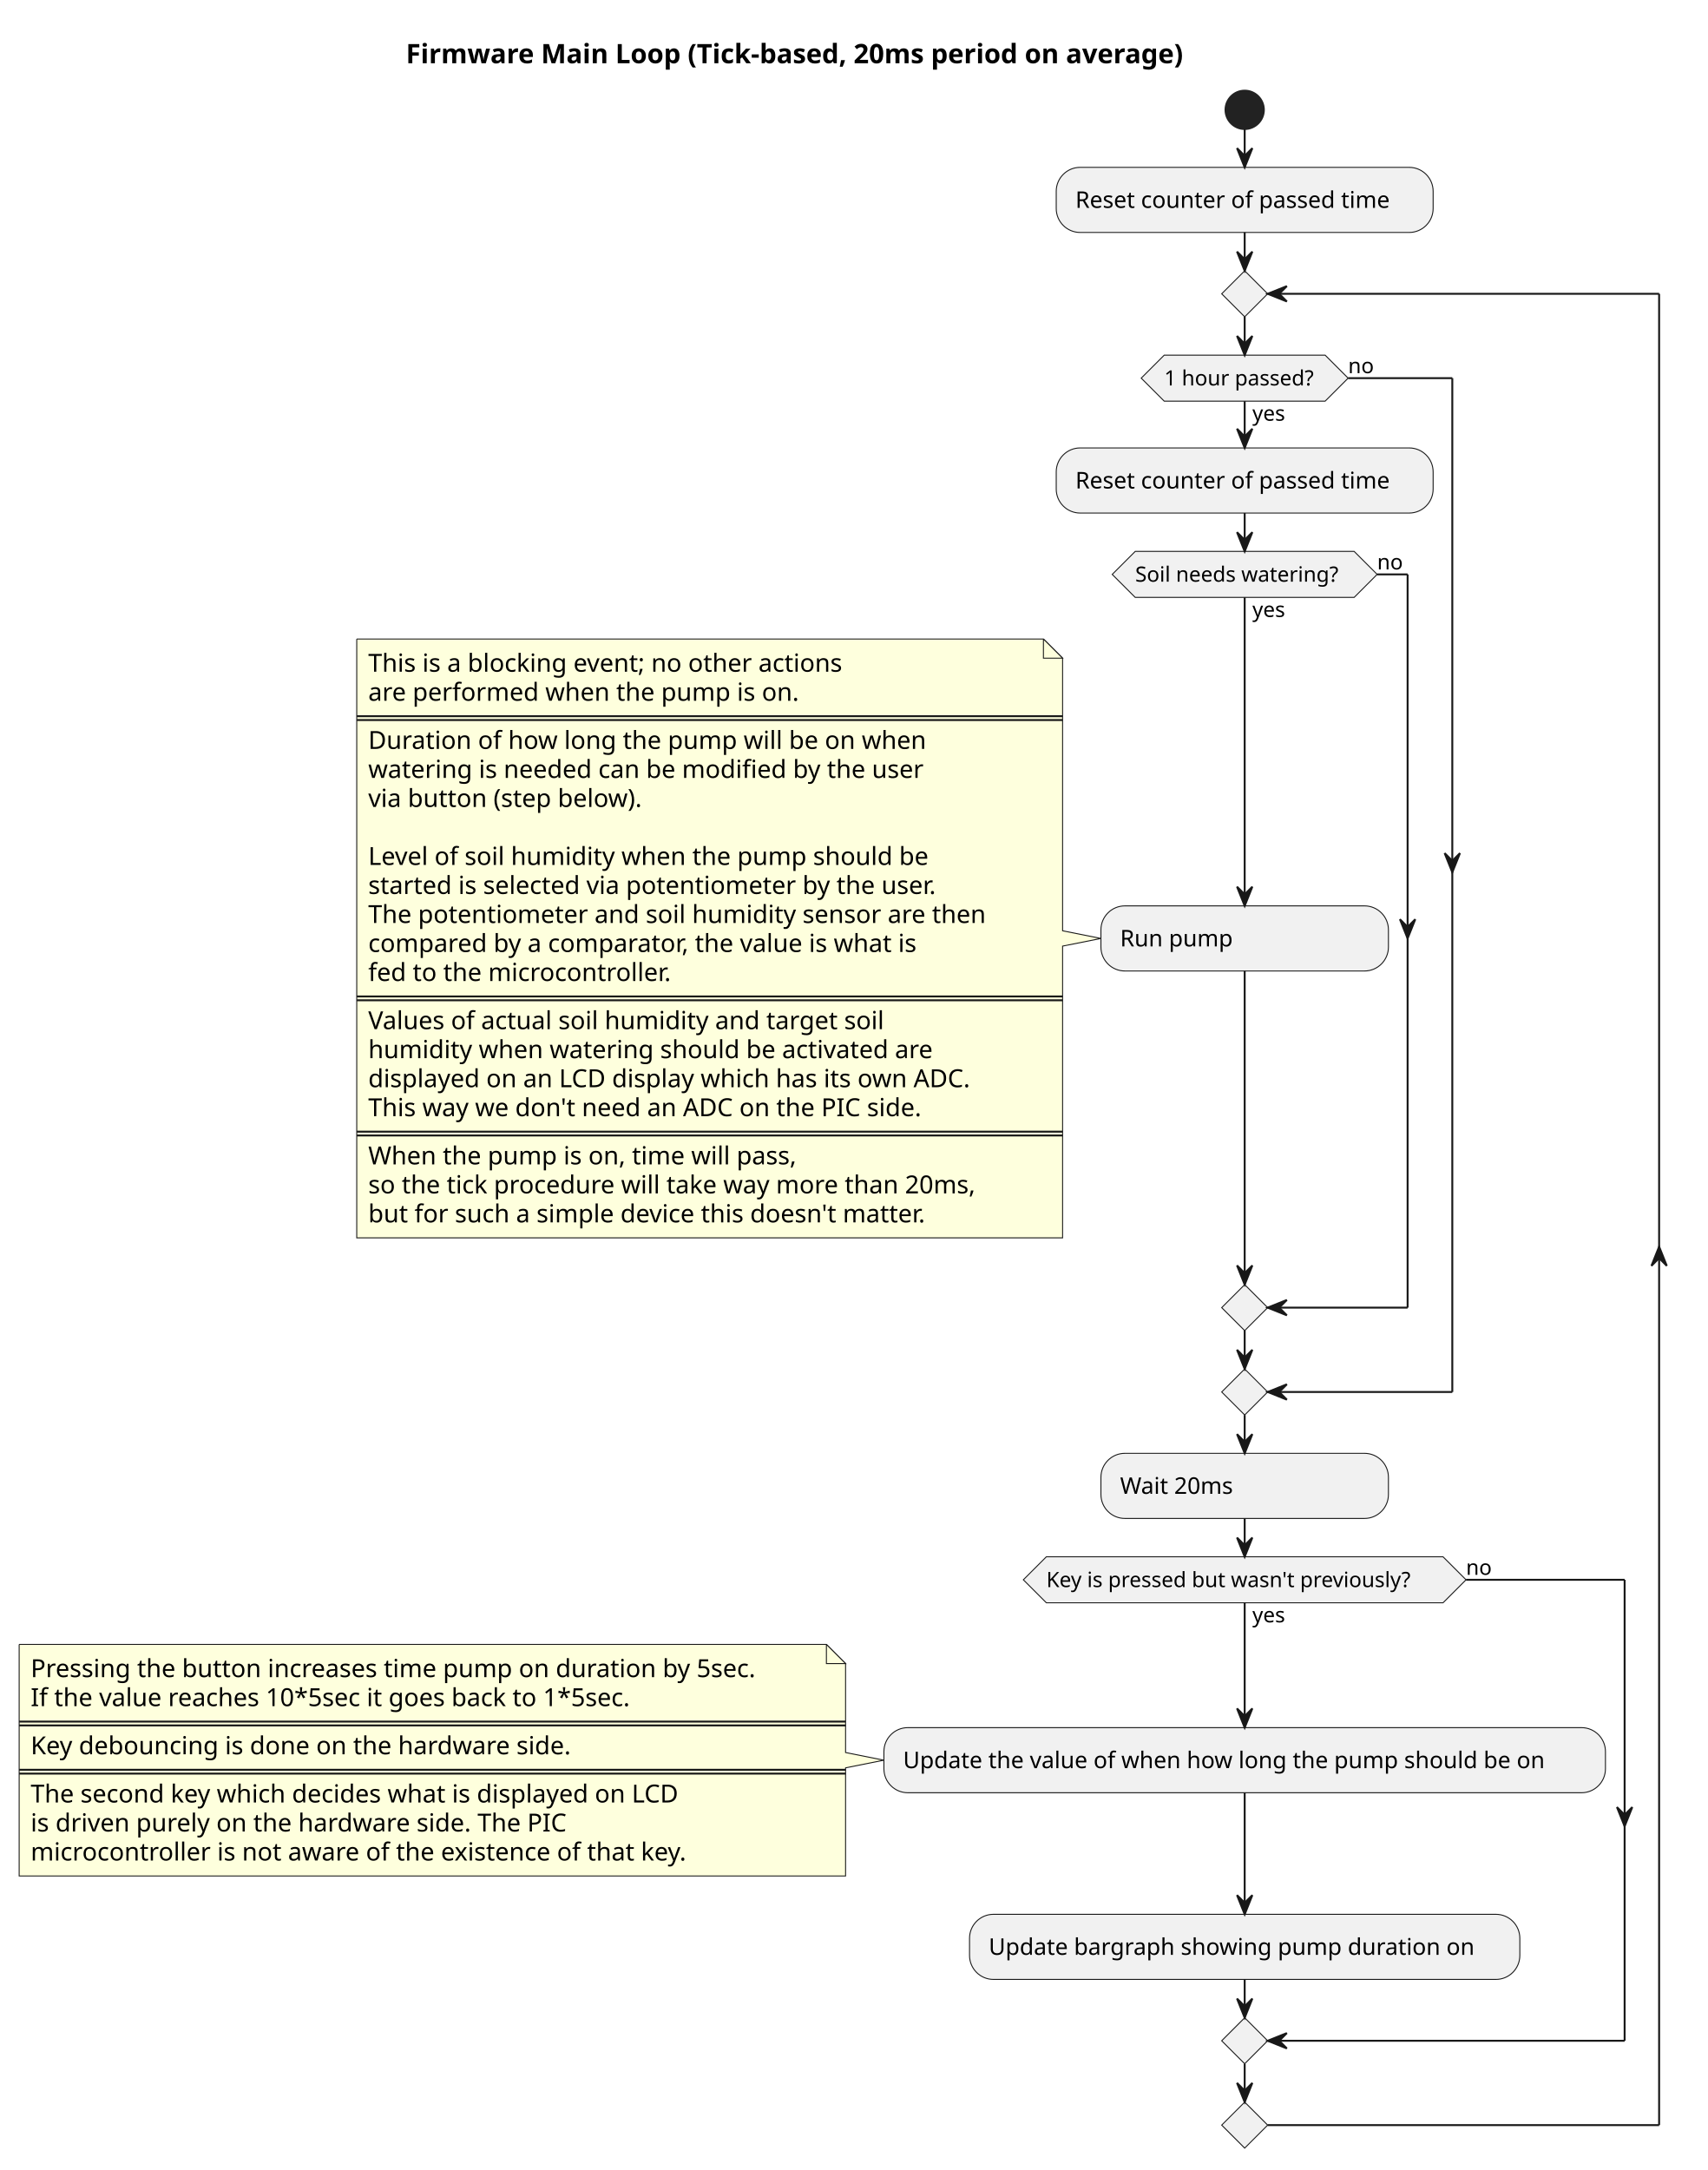
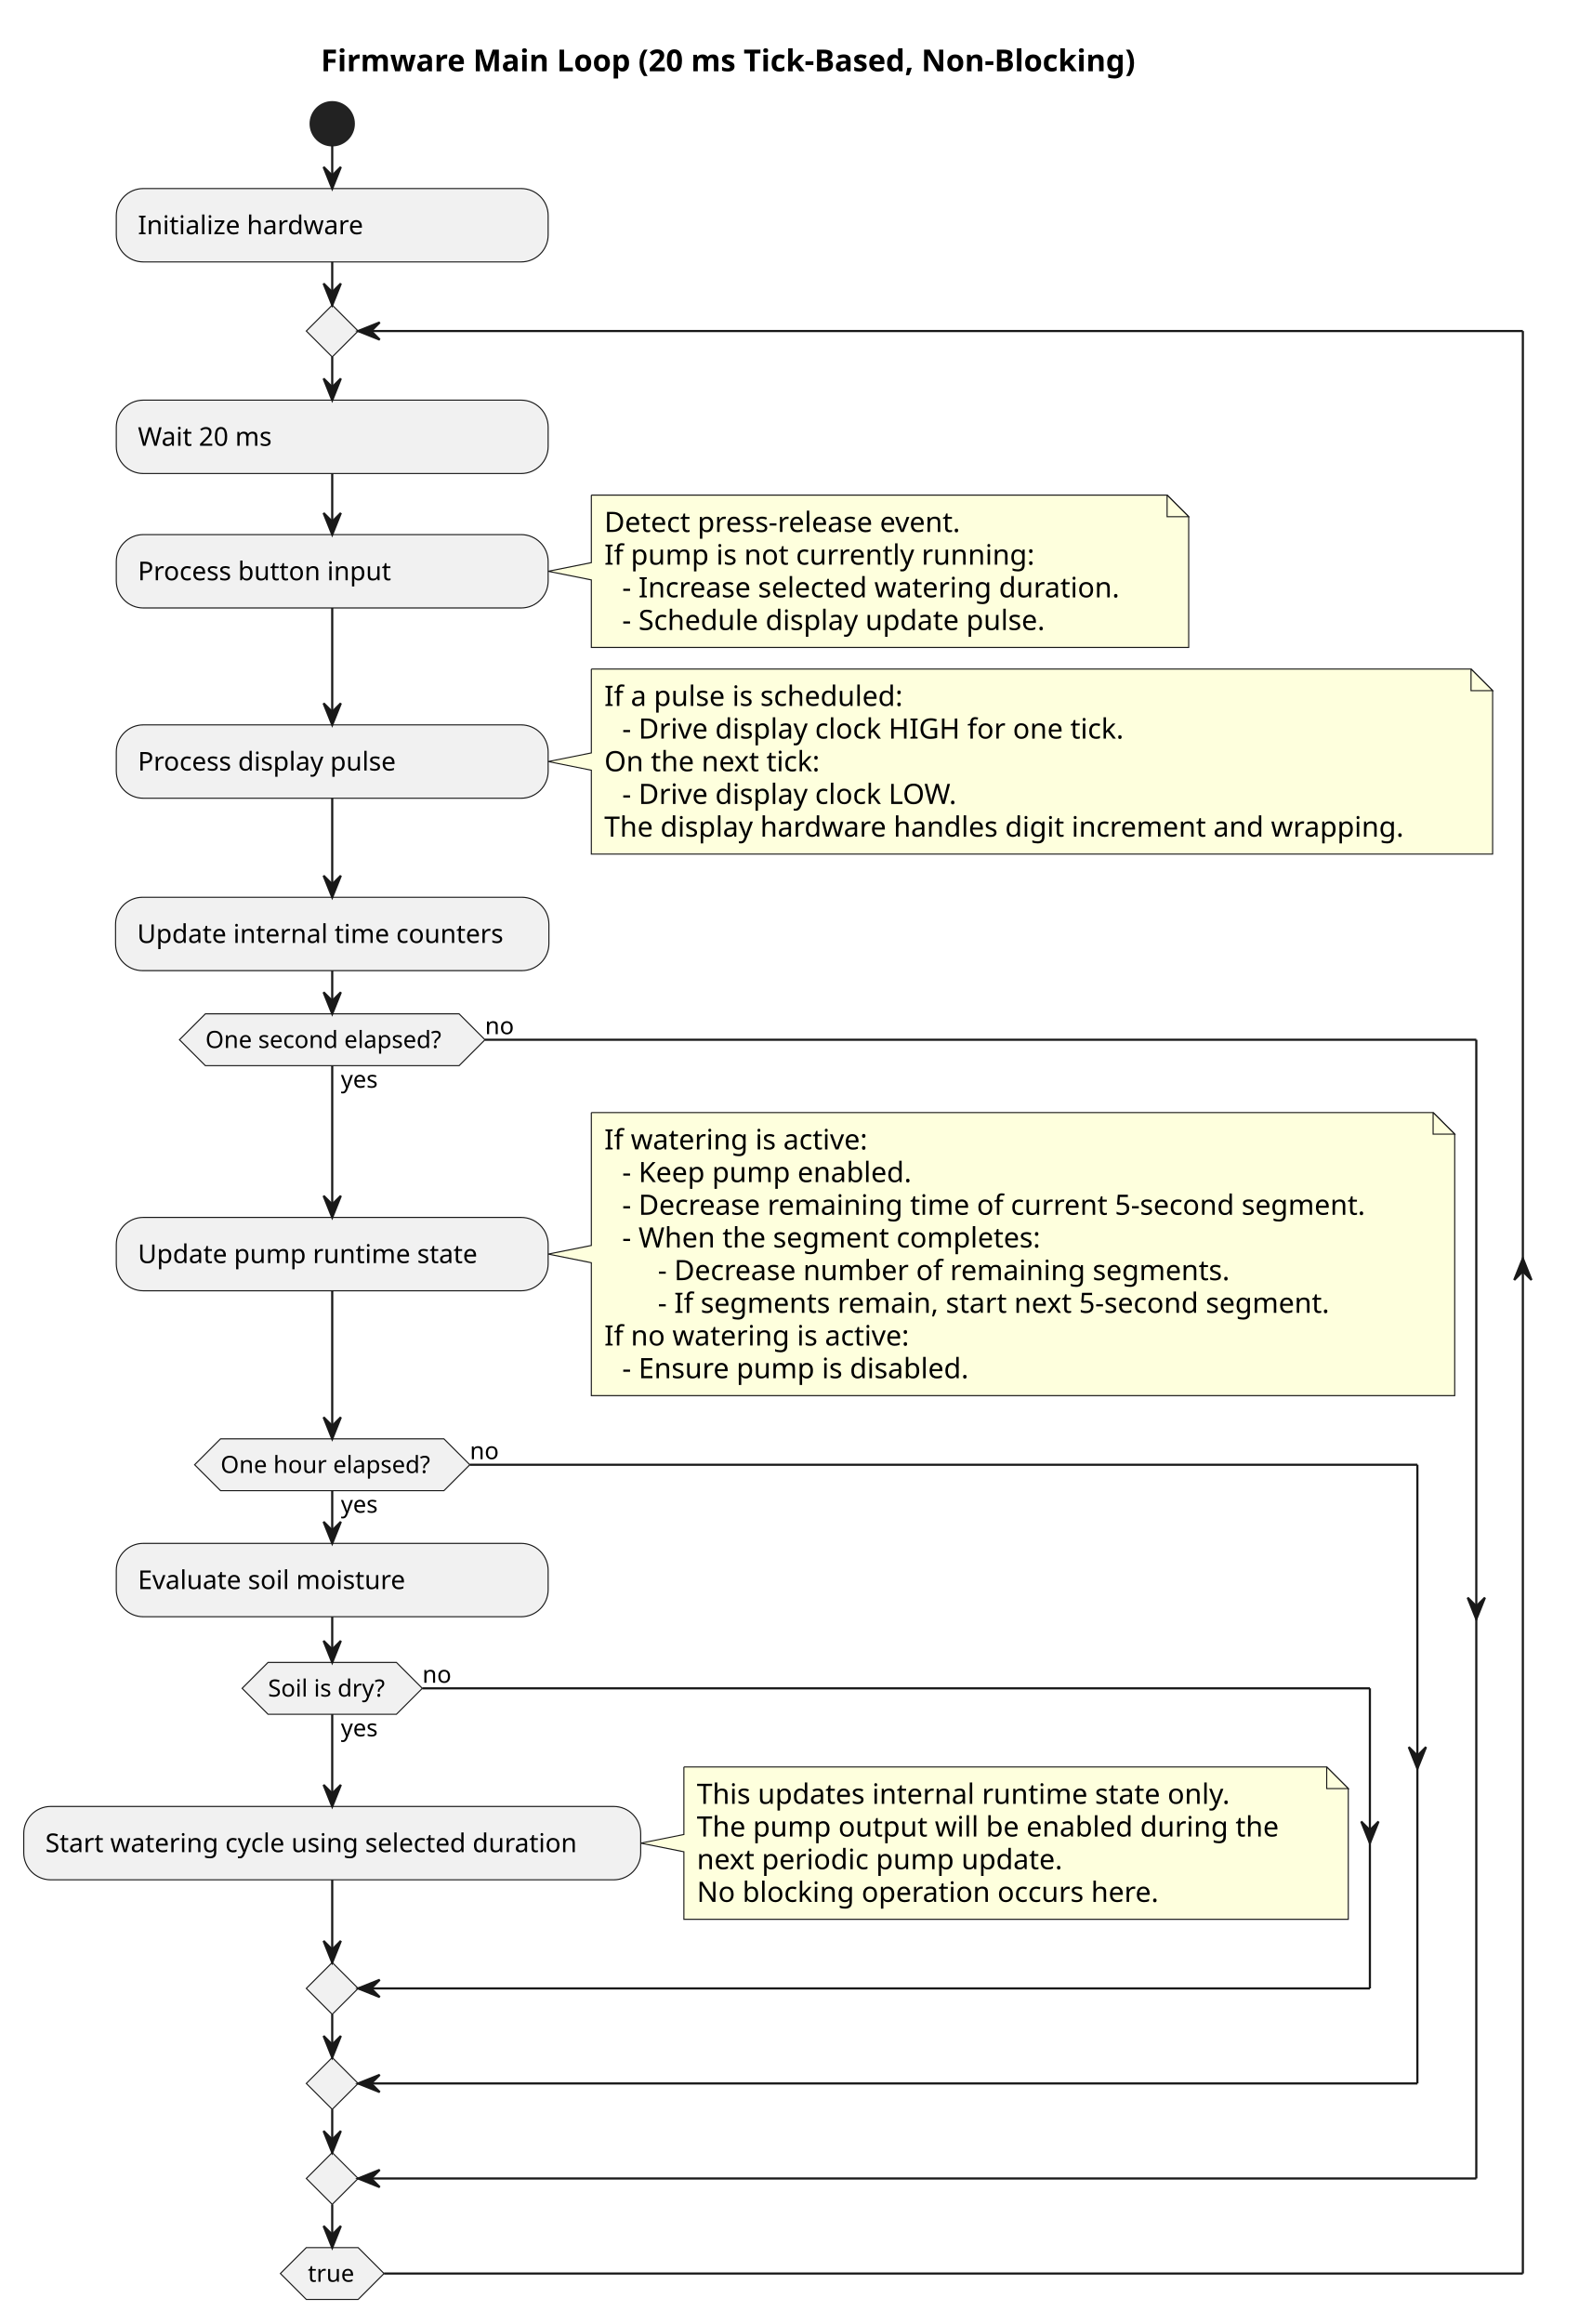
- <svg xmlns="http://www.w3.org/2000/svg" contentStyleType="text/css" data-diagram-type="ACTIVITY" height="1132px" preserveAspectRatio="none" style="width:891px;height:1132px;background:#FFFFFF;" version="1.1" viewBox="0 0 891 1132" width="891px" zoomAndPan="magnify">
+ <svg xmlns="http://www.w3.org/2000/svg" contentStyleType="text/css" data-diagram-type="ACTIVITY" height="1076px" preserveAspectRatio="none" style="width:731px;height:1076px;background:#FFFFFF;" version="1.1" viewBox="0 0 731 1076" width="731px" zoomAndPan="magnify">
  <defs />
  <g>
-     <g class="title" data-source-line="4">
-       <text fill="#000000" font-family="sans-serif" font-size="14" font-weight="bold" lengthAdjust="spacing" textLength="465.062" x="211.773" y="32.995">Firmware Main Loop (Tick-based, 20ms period on average)</text>
+     <g class="title" data-source-line="5">
+       <text fill="#000000" font-family="sans-serif" font-size="14" font-weight="bold" lengthAdjust="spacing" textLength="431.054" x="148.597" y="32.995">Firmware Main Loop (20 ms Tick-Based, Non-Blocking)</text>
    </g>
-     <ellipse cx="649.385" cy="57.297" fill="#222222" rx="10" ry="10" style="stroke:#222222;stroke-width:1;" />
-     <rect fill="#F1F1F1" height="33.969" rx="12.5" ry="12.5" style="stroke:#181818;stroke-width:0.5;" width="196.643" x="551.063" y="87.297" />
-     <text fill="#000000" font-family="sans-serif" font-size="12" lengthAdjust="spacing" textLength="176.643" x="561.063" y="108.436">Reset counter of passed time</text>
-     <rect fill="#F1F1F1" height="33.969" rx="12.5" ry="12.5" style="stroke:#181818;stroke-width:0.5;" width="196.643" x="551.063" y="233.668" />
-     <text fill="#000000" font-family="sans-serif" font-size="12" lengthAdjust="spacing" textLength="176.643" x="561.063" y="254.807">Reset counter of passed time</text>
-     <path d="M186.124,333.347 L186.124,645.738 A0,0 0 0 0 186.124,645.738 L554.385,645.738 A0,0 0 0 0 554.385,645.738 L554.385,493.543 L574.385,489.543 L554.385,485.543 L554.385,343.347 L544.385,333.347 L186.124,333.347 A0,0 0 0 0 186.124,333.347" fill="#FEFFDD" style="stroke:#181818;stroke-width:0.5;" />
-     <path d="M544.385,333.347 L544.385,343.347 L554.385,343.347 L544.385,333.347" fill="#FEFFDD" style="stroke:#181818;stroke-width:0.5;" />
-     <text fill="#000000" font-family="sans-serif" font-size="13" lengthAdjust="spacing" textLength="267.459" x="192.124" y="350.414">This is a blocking event; no other actions</text>
-     <text fill="#000000" font-family="sans-serif" font-size="13" lengthAdjust="spacing" textLength="239.046" x="192.124" y="365.547">are performed when the pump is on.</text>
-     <line style="stroke:#181818;stroke-width:1;" x1="186.124" x2="554.385" y1="373.613" y2="373.613" />
-     <line style="stroke:#181818;stroke-width:1;" x1="186.124" x2="554.385" y1="375.613" y2="375.613" />
-     <text fill="#000000" font-family="sans-serif" font-size="13" lengthAdjust="spacing" textLength="308.826" x="192.124" y="390.68">Duration of how long the pump will be on when</text>
-     <text fill="#000000" font-family="sans-serif" font-size="13" lengthAdjust="spacing" textLength="311.479" x="192.124" y="405.812">watering is needed can be modified by the user</text>
-     <text fill="#000000" font-family="sans-serif" font-size="13" lengthAdjust="spacing" textLength="155.391" x="192.124" y="420.945">via button (step below).</text>
-     <text fill="#000000" font-family="sans-serif" font-size="13" lengthAdjust="spacing" textLength="4.132" x="192.124" y="436.078"> </text>
-     <text fill="#000000" font-family="sans-serif" font-size="13" lengthAdjust="spacing" textLength="312.66" x="192.124" y="451.211">Level of soil humidity when the pump should be</text>
-     <text fill="#000000" font-family="sans-serif" font-size="13" lengthAdjust="spacing" textLength="323.058" x="192.124" y="466.344">started is selected via potentiometer by the user.</text>
-     <text fill="#000000" font-family="sans-serif" font-size="13" lengthAdjust="spacing" textLength="344.189" x="192.124" y="481.477">The potentiometer and soil humidity sensor are then</text>
-     <text fill="#000000" font-family="sans-serif" font-size="13" lengthAdjust="spacing" textLength="311.918" x="192.124" y="496.609">compared by a comparator, the value is what is</text>
-     <text fill="#000000" font-family="sans-serif" font-size="13" lengthAdjust="spacing" textLength="170.765" x="192.124" y="511.742">fed to the microcontroller.</text>
-     <line style="stroke:#181818;stroke-width:1;" x1="186.124" x2="554.385" y1="519.808" y2="519.808" />
-     <line style="stroke:#181818;stroke-width:1;" x1="186.124" x2="554.385" y1="521.808" y2="521.808" />
-     <text fill="#000000" font-family="sans-serif" font-size="13" lengthAdjust="spacing" textLength="290.488" x="192.124" y="536.875">Values of actual soil humidity and target soil</text>
-     <text fill="#000000" font-family="sans-serif" font-size="13" lengthAdjust="spacing" textLength="315.91" x="192.124" y="552.008">humidity when watering should be activated are</text>
-     <text fill="#000000" font-family="sans-serif" font-size="13" lengthAdjust="spacing" textLength="339.758" x="192.124" y="567.141">displayed on an LCD display which has its own ADC.</text>
-     <text fill="#000000" font-family="sans-serif" font-size="13" lengthAdjust="spacing" textLength="311.644" x="192.124" y="582.273">This way we don't need an ADC on the PIC side.</text>
-     <line style="stroke:#181818;stroke-width:1;" x1="186.124" x2="554.385" y1="590.339" y2="590.339" />
-     <line style="stroke:#181818;stroke-width:1;" x1="186.124" x2="554.385" y1="592.339" y2="592.339" />
-     <text fill="#000000" font-family="sans-serif" font-size="13" lengthAdjust="spacing" textLength="240.443" x="192.124" y="607.406">When the pump is on, time will pass,</text>
-     <text fill="#000000" font-family="sans-serif" font-size="13" lengthAdjust="spacing" textLength="343.129" x="192.124" y="622.539">so the tick procedure will take way more than 20ms,</text>
-     <text fill="#000000" font-family="sans-serif" font-size="13" lengthAdjust="spacing" textLength="316.405" x="192.124" y="637.672">but for such a simple device this doesn't matter.</text>
-     <rect fill="#F1F1F1" height="33.969" rx="12.5" ry="12.5" style="stroke:#181818;stroke-width:0.5;" width="150" x="574.385" y="472.558" />
-     <text fill="#000000" font-family="sans-serif" font-size="12" lengthAdjust="spacing" textLength="61.893" x="584.385" y="493.697">Run pump</text>
-     <polygon fill="#F1F1F1" points="592.271,287.637,706.498,287.637,718.498,299.637,706.498,311.637,592.271,311.637,580.271,299.637,592.271,287.637" style="stroke:#181818;stroke-width:0.5;" />
-     <text fill="#000000" font-family="sans-serif" font-size="11" lengthAdjust="spacing" textLength="19.008" x="653.385" y="321.847">yes</text>
-     <text fill="#000000" font-family="sans-serif" font-size="11" lengthAdjust="spacing" textLength="114.227" x="592.271" y="303.445">Soil needs watering?</text>
-     <text fill="#000000" font-family="sans-serif" font-size="11" lengthAdjust="spacing" textLength="13.702" x="718.498" y="297.043">no</text>
-     <polygon fill="#F1F1F1" points="649.385,670.14,661.385,682.14,649.385,694.14,637.385,682.14,649.385,670.14" style="stroke:#181818;stroke-width:0.5;" />
-     <polygon fill="#F1F1F1" points="607.404,185.266,691.365,185.266,703.365,197.266,691.365,209.266,607.404,209.266,595.404,197.266,607.404,185.266" style="stroke:#181818;stroke-width:0.5;" />
-     <text fill="#000000" font-family="sans-serif" font-size="11" lengthAdjust="spacing" textLength="19.008" x="653.385" y="219.476">yes</text>
-     <text fill="#000000" font-family="sans-serif" font-size="11" lengthAdjust="spacing" textLength="83.961" x="607.404" y="201.074">1 hour passed?</text>
-     <text fill="#000000" font-family="sans-serif" font-size="11" lengthAdjust="spacing" textLength="13.702" x="703.365" y="194.671">no</text>
-     <polygon fill="#F1F1F1" points="649.385,714.14,661.385,726.14,649.385,738.14,637.385,726.14,649.385,714.14" style="stroke:#181818;stroke-width:0.5;" />
-     <rect fill="#F1F1F1" height="33.969" rx="12.5" ry="12.5" style="stroke:#181818;stroke-width:0.5;" width="150" x="574.385" y="758.14" />
-     <text fill="#000000" font-family="sans-serif" font-size="12" lengthAdjust="spacing" textLength="64.283" x="584.385" y="779.279">Wait 20ms</text>
-     <path d="M10,857.819 L10,978.616 A0,0 0 0 0 10,978.616 L441.16,978.616 A0,0 0 0 0 441.16,978.616 L441.16,922.218 L461.16,918.218 L441.16,914.218 L441.16,867.819 L431.16,857.819 L10,857.819 A0,0 0 0 0 10,857.819" fill="#FEFFDD" style="stroke:#181818;stroke-width:0.5;" />
-     <path d="M431.16,857.819 L431.16,867.819 L441.16,867.819 L431.16,857.819" fill="#FEFFDD" style="stroke:#181818;stroke-width:0.5;" />
-     <text fill="#000000" font-family="sans-serif" font-size="13" lengthAdjust="spacing" textLength="406.028" x="16" y="874.886">Pressing the button increases time pump on duration by 5sec.</text>
-     <text fill="#000000" font-family="sans-serif" font-size="13" lengthAdjust="spacing" textLength="339.866" x="16" y="890.019">If the value reaches 10*5sec it goes back to 1*5sec.</text>
-     <line style="stroke:#181818;stroke-width:1;" x1="10" x2="441.16" y1="898.085" y2="898.085" />
-     <line style="stroke:#181818;stroke-width:1;" x1="10" x2="441.16" y1="900.085" y2="900.085" />
-     <text fill="#000000" font-family="sans-serif" font-size="13" lengthAdjust="spacing" textLength="302.193" x="16" y="915.152">Key debouncing is done on the hardware side.</text>
-     <line style="stroke:#181818;stroke-width:1;" x1="10" x2="441.16" y1="923.218" y2="923.218" />
-     <line style="stroke:#181818;stroke-width:1;" x1="10" x2="441.16" y1="925.218" y2="925.218" />
-     <text fill="#000000" font-family="sans-serif" font-size="13" lengthAdjust="spacing" textLength="366.107" x="16" y="940.285">The second key which decides what is displayed on LCD</text>
-     <text fill="#000000" font-family="sans-serif" font-size="13" lengthAdjust="spacing" textLength="300.688" x="16" y="955.418">is driven purely on the hardware side. The PIC</text>
-     <text fill="#000000" font-family="sans-serif" font-size="13" lengthAdjust="spacing" textLength="370.5" x="16" y="970.55">microcontroller is not aware of the existence of that key.</text>
-     <rect fill="#F1F1F1" height="33.969" rx="12.5" ry="12.5" style="stroke:#181818;stroke-width:0.5;" width="376.449" x="461.16" y="901.233" />
-     <text fill="#000000" font-family="sans-serif" font-size="12" lengthAdjust="spacing" textLength="356.449" x="471.16" y="922.372">Update the value of when how long the pump should be on</text>
-     <rect fill="#F1F1F1" height="33.969" rx="12.5" ry="12.5" style="stroke:#181818;stroke-width:0.5;" width="287.106" x="505.832" y="998.616" />
-     <text fill="#000000" font-family="sans-serif" font-size="12" lengthAdjust="spacing" textLength="267.106" x="515.832" y="1019.755">Update bargraph showing pump duration on</text>
-     <polygon fill="#F1F1F1" points="545.903,812.109,752.867,812.109,764.867,824.109,752.867,836.109,545.903,836.109,533.903,824.109,545.903,812.109" style="stroke:#181818;stroke-width:0.5;" />
-     <text fill="#000000" font-family="sans-serif" font-size="11" lengthAdjust="spacing" textLength="19.008" x="653.385" y="846.319">yes</text>
-     <text fill="#000000" font-family="sans-serif" font-size="11" lengthAdjust="spacing" textLength="206.964" x="545.903" y="827.917">Key is pressed but wasn't previously?</text>
-     <text fill="#000000" font-family="sans-serif" font-size="11" lengthAdjust="spacing" textLength="13.702" x="764.867" y="821.515">no</text>
-     <polygon fill="#F1F1F1" points="649.385,1052.585,661.385,1064.585,649.385,1076.585,637.385,1064.585,649.385,1052.585" style="stroke:#181818;stroke-width:0.5;" />
-     <polygon fill="#F1F1F1" points="649.385,141.266,661.385,153.266,649.385,165.266,637.385,153.266,649.385,141.266" style="stroke:#181818;stroke-width:0.5;" />
-     <polygon fill="#F1F1F1" points="649.385,1096.585,649.385,1096.585,661.385,1108.585,649.385,1120.585,649.385,1120.585,637.385,1108.585,649.385,1096.585" style="stroke:#181818;stroke-width:0.5;" />
-     <line style="stroke:#181818;stroke-width:1;" x1="649.385" x2="649.385" y1="67.297" y2="87.297" />
-     <polygon fill="#181818" points="645.385,77.297,649.385,87.297,653.385,77.297,649.385,81.297" style="stroke:#181818;stroke-width:1;" />
-     <line style="stroke:#181818;stroke-width:1;" x1="649.385" x2="649.385" y1="311.637" y2="472.558" />
-     <polygon fill="#181818" points="645.385,462.558,649.385,472.558,653.385,462.558,649.385,466.558" style="stroke:#181818;stroke-width:1;" />
-     <line style="stroke:#181818;stroke-width:1;" x1="718.498" x2="734.385" y1="299.637" y2="299.637" />
-     <polygon fill="#181818" points="730.385,479.543,734.385,489.543,738.385,479.543,734.385,483.543" style="stroke:#181818;stroke-width:1;" />
-     <line style="stroke:#181818;stroke-width:1;" x1="734.385" x2="734.385" y1="299.637" y2="682.14" />
-     <line style="stroke:#181818;stroke-width:1;" x1="734.385" x2="661.385" y1="682.14" y2="682.14" />
-     <polygon fill="#181818" points="671.385,678.14,661.385,682.14,671.385,686.14,667.385,682.14" style="stroke:#181818;stroke-width:1;" />
-     <line style="stroke:#181818;stroke-width:1;" x1="649.385" x2="649.385" y1="506.527" y2="670.14" />
-     <polygon fill="#181818" points="645.385,660.14,649.385,670.14,653.385,660.14,649.385,664.14" style="stroke:#181818;stroke-width:1;" />
-     <line style="stroke:#181818;stroke-width:1;" x1="649.385" x2="649.385" y1="267.637" y2="287.637" />
-     <polygon fill="#181818" points="645.385,277.637,649.385,287.637,653.385,277.637,649.385,281.637" style="stroke:#181818;stroke-width:1;" />
-     <line style="stroke:#181818;stroke-width:1;" x1="649.385" x2="649.385" y1="209.266" y2="233.668" />
-     <polygon fill="#181818" points="645.385,223.668,649.385,233.668,653.385,223.668,649.385,227.668" style="stroke:#181818;stroke-width:1;" />
-     <line style="stroke:#181818;stroke-width:1;" x1="703.365" x2="757.706" y1="197.266" y2="197.266" />
-     <polygon fill="#181818" points="753.706,445.058,757.706,455.058,761.706,445.058,757.706,449.058" style="stroke:#181818;stroke-width:1;" />
-     <line style="stroke:#181818;stroke-width:1;" x1="757.706" x2="757.706" y1="197.266" y2="726.14" />
-     <line style="stroke:#181818;stroke-width:1;" x1="757.706" x2="661.385" y1="726.14" y2="726.14" />
-     <polygon fill="#181818" points="671.385,722.14,661.385,726.14,671.385,730.14,667.385,726.14" style="stroke:#181818;stroke-width:1;" />
-     <line style="stroke:#181818;stroke-width:1;" x1="649.385" x2="649.385" y1="694.14" y2="714.14" />
-     <polygon fill="#181818" points="645.385,704.14,649.385,714.14,653.385,704.14,649.385,708.14" style="stroke:#181818;stroke-width:1;" />
-     <line style="stroke:#181818;stroke-width:1;" x1="649.385" x2="649.385" y1="738.14" y2="758.14" />
-     <polygon fill="#181818" points="645.385,748.14,649.385,758.14,653.385,748.14,649.385,752.14" style="stroke:#181818;stroke-width:1;" />
-     <line style="stroke:#181818;stroke-width:1;" x1="649.385" x2="649.385" y1="935.202" y2="998.616" />
-     <polygon fill="#181818" points="645.385,988.616,649.385,998.616,653.385,988.616,649.385,992.616" style="stroke:#181818;stroke-width:1;" />
-     <line style="stroke:#181818;stroke-width:1;" x1="649.385" x2="649.385" y1="836.109" y2="901.233" />
-     <polygon fill="#181818" points="645.385,891.233,649.385,901.233,653.385,891.233,649.385,895.233" style="stroke:#181818;stroke-width:1;" />
-     <line style="stroke:#181818;stroke-width:1;" x1="764.867" x2="847.609" y1="824.109" y2="824.109" />
-     <polygon fill="#181818" points="843.609,942.702,847.609,952.702,851.609,942.702,847.609,946.702" style="stroke:#181818;stroke-width:1;" />
-     <line style="stroke:#181818;stroke-width:1;" x1="847.609" x2="847.609" y1="824.109" y2="1064.585" />
-     <line style="stroke:#181818;stroke-width:1;" x1="847.609" x2="661.385" y1="1064.585" y2="1064.585" />
-     <polygon fill="#181818" points="671.385,1060.585,661.385,1064.585,671.385,1068.585,667.385,1064.585" style="stroke:#181818;stroke-width:1;" />
-     <line style="stroke:#181818;stroke-width:1;" x1="649.385" x2="649.385" y1="1032.585" y2="1052.585" />
-     <polygon fill="#181818" points="645.385,1042.585,649.385,1052.585,653.385,1042.585,649.385,1046.585" style="stroke:#181818;stroke-width:1;" />
-     <line style="stroke:#181818;stroke-width:1;" x1="649.385" x2="649.385" y1="792.109" y2="812.109" />
-     <polygon fill="#181818" points="645.385,802.109,649.385,812.109,653.385,802.109,649.385,806.109" style="stroke:#181818;stroke-width:1;" />
-     <line style="stroke:#181818;stroke-width:1;" x1="649.385" x2="649.385" y1="165.266" y2="185.266" />
-     <polygon fill="#181818" points="645.385,175.266,649.385,185.266,653.385,175.266,649.385,179.266" style="stroke:#181818;stroke-width:1;" />
-     <line style="stroke:#181818;stroke-width:1;" x1="661.385" x2="865.609" y1="1108.585" y2="1108.585" />
-     <polygon fill="#181818" points="861.609,660.328,865.609,650.328,869.609,660.328,865.609,656.328" style="stroke:#181818;stroke-width:1;" />
-     <line style="stroke:#181818;stroke-width:1;" x1="865.609" x2="865.609" y1="153.266" y2="1108.585" />
-     <line style="stroke:#181818;stroke-width:1;" x1="865.609" x2="661.385" y1="153.266" y2="153.266" />
-     <polygon fill="#181818" points="671.385,149.266,661.385,153.266,671.385,157.266,667.385,153.266" style="stroke:#181818;stroke-width:1;" />
-     <line style="stroke:#181818;stroke-width:1;" x1="649.385" x2="649.385" y1="1076.585" y2="1096.585" />
-     <polygon fill="#181818" points="645.385,1086.585,649.385,1096.585,653.385,1086.585,649.385,1090.585" style="stroke:#181818;stroke-width:1;" />
-     <line style="stroke:#181818;stroke-width:1;" x1="649.385" x2="649.385" y1="121.266" y2="141.266" />
-     <polygon fill="#181818" points="645.385,131.266,649.385,141.266,653.385,131.266,649.385,135.266" style="stroke:#181818;stroke-width:1;" />
+     <ellipse cx="153.856" cy="57.297" fill="#222222" rx="10" ry="10" style="stroke:#222222;stroke-width:1;" />
+     <rect fill="#F1F1F1" height="33.969" rx="12.5" ry="12.5" style="stroke:#181818;stroke-width:0.5;" width="200" x="53.855" y="87.297" />
+     <text fill="#000000" font-family="sans-serif" font-size="12" lengthAdjust="spacing" textLength="111.029" x="63.855" y="108.436">Initialize hardware</text>
+     <rect fill="#F1F1F1" height="33.969" rx="12.5" ry="12.5" style="stroke:#181818;stroke-width:0.5;" width="200" x="53.855" y="185.266" />
+     <text fill="#000000" font-family="sans-serif" font-size="12" lengthAdjust="spacing" textLength="68.098" x="63.855" y="206.404">Wait 20 ms</text>
+     <path d="M273.856,229.234 L273.856,260.5 L253.856,264.5 L273.856,268.5 L273.856,299.766 A0,0 0 0 0 273.856,299.766 L550.495,299.766 A0,0 0 0 0 550.495,299.766 L550.495,239.234 L540.495,229.234 L273.856,229.234 A0,0 0 0 0 273.856,229.234" fill="#FEFFDD" style="stroke:#181818;stroke-width:0.5;" />
+     <path d="M540.495,229.234 L540.495,239.234 L550.495,239.234 L540.495,229.234" fill="#FEFFDD" style="stroke:#181818;stroke-width:0.5;" />
+     <text fill="#000000" font-family="sans-serif" font-size="13" lengthAdjust="spacing" textLength="180.292" x="279.856" y="246.301">Detect press-release event.</text>
+     <text fill="#000000" font-family="sans-serif" font-size="13" lengthAdjust="spacing" textLength="211.415" x="279.856" y="261.434">If pump is not currently running:</text>
+     <text fill="#000000" font-family="sans-serif" font-size="13" lengthAdjust="spacing" textLength="247.375" x="288.12" y="276.567">- Increase selected watering duration.</text>
+     <text fill="#000000" font-family="sans-serif" font-size="13" lengthAdjust="spacing" textLength="211.929" x="288.12" y="291.7">- Schedule display update pulse.</text>
+     <rect fill="#F1F1F1" height="33.969" rx="12.5" ry="12.5" style="stroke:#181818;stroke-width:0.5;" width="200" x="53.855" y="247.516" />
+     <text fill="#000000" font-family="sans-serif" font-size="12" lengthAdjust="spacing" textLength="124.072" x="63.855" y="268.654">Process button input</text>
+     <path d="M273.856,309.766 L273.856,348.598 L253.856,352.598 L273.856,356.598 L273.856,395.43 A0,0 0 0 0 273.856,395.43 L691.248,395.43 A0,0 0 0 0 691.248,395.43 L691.248,319.766 L681.248,309.766 L273.856,309.766 A0,0 0 0 0 273.856,309.766" fill="#FEFFDD" style="stroke:#181818;stroke-width:0.5;" />
+     <path d="M681.248,309.766 L681.248,319.766 L691.248,319.766 L681.248,309.766" fill="#FEFFDD" style="stroke:#181818;stroke-width:0.5;" />
+     <text fill="#000000" font-family="sans-serif" font-size="13" lengthAdjust="spacing" textLength="149.056" x="279.856" y="326.832">If a pulse is scheduled:</text>
+     <text fill="#000000" font-family="sans-serif" font-size="13" lengthAdjust="spacing" textLength="250.866" x="288.12" y="341.965">- Drive display clock HIGH for one tick.</text>
+     <text fill="#000000" font-family="sans-serif" font-size="13" lengthAdjust="spacing" textLength="108.996" x="279.856" y="357.098">On the next tick:</text>
+     <text fill="#000000" font-family="sans-serif" font-size="13" lengthAdjust="spacing" textLength="169.889" x="288.12" y="372.231">- Drive display clock LOW.</text>
+     <text fill="#000000" font-family="sans-serif" font-size="13" lengthAdjust="spacing" textLength="396.392" x="279.856" y="387.364">The display hardware handles digit increment and wrapping.</text>
+     <rect fill="#F1F1F1" height="33.969" rx="12.5" ry="12.5" style="stroke:#181818;stroke-width:0.5;" width="200" x="53.855" y="335.613" />
+     <text fill="#000000" font-family="sans-serif" font-size="12" lengthAdjust="spacing" textLength="128.426" x="63.855" y="356.752">Process display pulse</text>
+     <rect fill="#F1F1F1" height="33.969" rx="12.5" ry="12.5" style="stroke:#181818;stroke-width:0.5;" width="200.691" x="53.51" y="415.43" />
+     <text fill="#000000" font-family="sans-serif" font-size="12" lengthAdjust="spacing" textLength="180.691" x="63.51" y="436.568">Update internal time counters</text>
+     <path d="M273.856,515.109 L273.856,576.64 L253.856,580.64 L273.856,584.64 L273.856,646.171 A0,0 0 0 0 273.856,646.171 L673.69,646.171 A0,0 0 0 0 673.69,646.171 L673.69,525.109 L663.69,515.109 L273.856,515.109 A0,0 0 0 0 273.856,515.109" fill="#FEFFDD" style="stroke:#181818;stroke-width:0.5;" />
+     <path d="M663.69,515.109 L663.69,525.109 L673.69,525.109 L663.69,515.109" fill="#FEFFDD" style="stroke:#181818;stroke-width:0.5;" />
+     <text fill="#000000" font-family="sans-serif" font-size="13" lengthAdjust="spacing" textLength="132.228" x="279.856" y="532.176">If watering is active:</text>
+     <text fill="#000000" font-family="sans-serif" font-size="13" lengthAdjust="spacing" textLength="143.717" x="288.12" y="547.309">- Keep pump enabled.</text>
+     <text fill="#000000" font-family="sans-serif" font-size="13" lengthAdjust="spacing" textLength="370.57" x="288.12" y="562.441">- Decrease remaining time of current 5-second segment.</text>
+     <text fill="#000000" font-family="sans-serif" font-size="13" lengthAdjust="spacing" textLength="208.781" x="288.12" y="577.574">- When the segment completes:</text>
+     <text fill="#000000" font-family="sans-serif" font-size="13" lengthAdjust="spacing" textLength="283.709" x="304.649" y="592.707">- Decrease number of remaining segments.</text>
+     <text fill="#000000" font-family="sans-serif" font-size="13" lengthAdjust="spacing" textLength="335.562" x="304.649" y="607.84">- If segments remain, start next 5-second segment.</text>
+     <text fill="#000000" font-family="sans-serif" font-size="13" lengthAdjust="spacing" textLength="152.553" x="279.856" y="622.973">If no watering is active:</text>
+     <text fill="#000000" font-family="sans-serif" font-size="13" lengthAdjust="spacing" textLength="172.669" x="288.12" y="638.106">- Ensure pump is disabled.</text>
+     <rect fill="#F1F1F1" height="33.969" rx="12.5" ry="12.5" style="stroke:#181818;stroke-width:0.5;" width="200" x="53.855" y="563.656" />
+     <text fill="#000000" font-family="sans-serif" font-size="12" lengthAdjust="spacing" textLength="167.086" x="63.855" y="584.794">Update pump runtime state</text>
+     <rect fill="#F1F1F1" height="33.969" rx="12.5" ry="12.5" style="stroke:#181818;stroke-width:0.5;" width="200" x="53.855" y="714.574" />
+     <text fill="#000000" font-family="sans-serif" font-size="12" lengthAdjust="spacing" textLength="133.553" x="63.855" y="735.712">Evaluate soil moisture</text>
+     <path d="M316.711,818.097 L316.711,849.363 L296.711,853.363 L316.711,857.363 L316.711,888.628 A0,0 0 0 0 316.711,888.628 L624.409,888.628 A0,0 0 0 0 624.409,888.628 L624.409,828.097 L614.409,818.097 L316.711,818.097 A0,0 0 0 0 316.711,818.097" fill="#FEFFDD" style="stroke:#181818;stroke-width:0.5;" />
+     <path d="M614.409,818.097 L614.409,828.097 L624.409,828.097 L614.409,818.097" fill="#FEFFDD" style="stroke:#181818;stroke-width:0.5;" />
+     <text fill="#000000" font-family="sans-serif" font-size="13" lengthAdjust="spacing" textLength="265.668" x="322.711" y="835.164">This updates internal runtime state only.</text>
+     <text fill="#000000" font-family="sans-serif" font-size="13" lengthAdjust="spacing" textLength="286.698" x="322.711" y="850.297">The pump output will be enabled during the</text>
+     <text fill="#000000" font-family="sans-serif" font-size="13" lengthAdjust="spacing" textLength="180.94" x="322.711" y="865.43">next periodic pump update.</text>
+     <text fill="#000000" font-family="sans-serif" font-size="13" lengthAdjust="spacing" textLength="227.538" x="322.711" y="880.562">No blocking operation occurs here.</text>
+     <rect fill="#F1F1F1" height="33.969" rx="12.5" ry="12.5" style="stroke:#181818;stroke-width:0.5;" width="285.711" x="11" y="836.378" />
+     <text fill="#000000" font-family="sans-serif" font-size="12" lengthAdjust="spacing" textLength="265.711" x="21" y="857.517">Start watering cycle using selected duration</text>
+     <polygon fill="#F1F1F1" points="124.126,769.695,183.584,769.695,195.584,781.695,183.584,793.695,124.126,793.695,112.126,781.695,124.126,769.695" style="stroke:#181818;stroke-width:0.5;" />
+     <text fill="#000000" font-family="sans-serif" font-size="11" lengthAdjust="spacing" textLength="19.008" x="157.856" y="803.905">yes</text>
+     <text fill="#000000" font-family="sans-serif" font-size="11" lengthAdjust="spacing" textLength="59.458" x="124.126" y="785.503">Soil is dry?</text>
+     <text fill="#000000" font-family="sans-serif" font-size="11" lengthAdjust="spacing" textLength="13.702" x="195.584" y="779.101">no</text>
+     <polygon fill="#F1F1F1" points="153.856,908.628,165.856,920.628,153.856,932.628,141.856,920.628,153.856,908.628" style="stroke:#181818;stroke-width:0.5;" />
+     <polygon fill="#F1F1F1" points="102.129,666.171,205.582,666.171,217.582,678.171,205.582,690.171,102.129,690.171,90.129,678.171,102.129,666.171" style="stroke:#181818;stroke-width:0.5;" />
+     <text fill="#000000" font-family="sans-serif" font-size="11" lengthAdjust="spacing" textLength="19.008" x="157.856" y="700.382">yes</text>
+     <text fill="#000000" font-family="sans-serif" font-size="11" lengthAdjust="spacing" textLength="103.453" x="102.129" y="681.98">One hour elapsed?</text>
+     <text fill="#000000" font-family="sans-serif" font-size="11" lengthAdjust="spacing" textLength="13.702" x="217.582" y="675.577">no</text>
+     <polygon fill="#F1F1F1" points="153.856,952.628,165.856,964.628,153.856,976.628,141.856,964.628,153.856,952.628" style="stroke:#181818;stroke-width:0.5;" />
+     <polygon fill="#F1F1F1" points="95.112,469.398,212.599,469.398,224.599,481.398,212.599,493.398,95.112,493.398,83.112,481.398,95.112,469.398" style="stroke:#181818;stroke-width:0.5;" />
+     <text fill="#000000" font-family="sans-serif" font-size="11" lengthAdjust="spacing" textLength="19.008" x="157.856" y="503.609">yes</text>
+     <text fill="#000000" font-family="sans-serif" font-size="11" lengthAdjust="spacing" textLength="117.487" x="95.112" y="485.207">One second elapsed?</text>
+     <text fill="#000000" font-family="sans-serif" font-size="11" lengthAdjust="spacing" textLength="13.702" x="224.599" y="478.804">no</text>
+     <polygon fill="#F1F1F1" points="153.856,996.628,165.856,1008.628,153.856,1020.628,141.856,1008.628,153.856,996.628" style="stroke:#181818;stroke-width:0.5;" />
+     <polygon fill="#F1F1F1" points="153.856,141.266,165.856,153.266,153.856,165.266,141.856,153.266,153.856,141.266" style="stroke:#181818;stroke-width:0.5;" />
+     <polygon fill="#F1F1F1" points="141.856,1040.628,165.856,1040.628,177.856,1052.628,165.856,1064.628,141.856,1064.628,129.856,1052.628,141.856,1040.628" style="stroke:#181818;stroke-width:0.5;" />
+     <text fill="#000000" font-family="sans-serif" font-size="11" lengthAdjust="spacing" textLength="22.575" x="142.568" y="1056.437">true</text>
+     <line style="stroke:#181818;stroke-width:1;" x1="153.856" x2="153.856" y1="67.297" y2="87.297" />
+     <polygon fill="#181818" points="149.856,77.297,153.856,87.297,157.856,77.297,153.856,81.297" style="stroke:#181818;stroke-width:1;" />
+     <line style="stroke:#181818;stroke-width:1;" x1="153.856" x2="153.856" y1="219.234" y2="247.516" />
+     <polygon fill="#181818" points="149.856,237.516,153.856,247.516,157.856,237.516,153.856,241.516" style="stroke:#181818;stroke-width:1;" />
+     <line style="stroke:#181818;stroke-width:1;" x1="153.856" x2="153.856" y1="281.484" y2="335.613" />
+     <polygon fill="#181818" points="149.856,325.613,153.856,335.613,157.856,325.613,153.856,329.613" style="stroke:#181818;stroke-width:1;" />
+     <line style="stroke:#181818;stroke-width:1;" x1="153.856" x2="153.856" y1="369.582" y2="415.43" />
+     <polygon fill="#181818" points="149.856,405.43,153.856,415.43,157.856,405.43,153.856,409.43" style="stroke:#181818;stroke-width:1;" />
+     <line style="stroke:#181818;stroke-width:1;" x1="153.856" x2="153.856" y1="793.695" y2="836.378" />
+     <polygon fill="#181818" points="149.856,826.378,153.856,836.378,157.856,826.378,153.856,830.378" style="stroke:#181818;stroke-width:1;" />
+     <line style="stroke:#181818;stroke-width:1;" x1="195.584" x2="634.409" y1="781.695" y2="781.695" />
+     <polygon fill="#181818" points="630.409,843.363,634.409,853.363,638.409,843.363,634.409,847.363" style="stroke:#181818;stroke-width:1;" />
+     <line style="stroke:#181818;stroke-width:1;" x1="634.409" x2="634.409" y1="781.695" y2="920.628" />
+     <line style="stroke:#181818;stroke-width:1;" x1="634.409" x2="165.856" y1="920.628" y2="920.628" />
+     <polygon fill="#181818" points="175.856,916.628,165.856,920.628,175.856,924.628,171.856,920.628" style="stroke:#181818;stroke-width:1;" />
+     <line style="stroke:#181818;stroke-width:1;" x1="153.856" x2="153.856" y1="870.347" y2="908.628" />
+     <polygon fill="#181818" points="149.856,898.628,153.856,908.628,157.856,898.628,153.856,902.628" style="stroke:#181818;stroke-width:1;" />
+     <line style="stroke:#181818;stroke-width:1;" x1="153.856" x2="153.856" y1="748.543" y2="769.695" />
+     <polygon fill="#181818" points="149.856,759.695,153.856,769.695,157.856,759.695,153.856,763.695" style="stroke:#181818;stroke-width:1;" />
+     <line style="stroke:#181818;stroke-width:1;" x1="153.856" x2="153.856" y1="690.171" y2="714.574" />
+     <polygon fill="#181818" points="149.856,704.574,153.856,714.574,157.856,704.574,153.856,708.574" style="stroke:#181818;stroke-width:1;" />
+     <line style="stroke:#181818;stroke-width:1;" x1="217.582" x2="656.409" y1="678.171" y2="678.171" />
+     <polygon fill="#181818" points="652.409,808.878,656.409,818.878,660.409,808.878,656.409,812.878" style="stroke:#181818;stroke-width:1;" />
+     <line style="stroke:#181818;stroke-width:1;" x1="656.409" x2="656.409" y1="678.171" y2="964.628" />
+     <line style="stroke:#181818;stroke-width:1;" x1="656.409" x2="165.856" y1="964.628" y2="964.628" />
+     <polygon fill="#181818" points="175.856,960.628,165.856,964.628,175.856,968.628,171.856,964.628" style="stroke:#181818;stroke-width:1;" />
+     <line style="stroke:#181818;stroke-width:1;" x1="153.856" x2="153.856" y1="932.628" y2="952.628" />
+     <polygon fill="#181818" points="149.856,942.628,153.856,952.628,157.856,942.628,153.856,946.628" style="stroke:#181818;stroke-width:1;" />
+     <line style="stroke:#181818;stroke-width:1;" x1="153.856" x2="153.856" y1="597.625" y2="666.171" />
+     <polygon fill="#181818" points="149.856,656.171,153.856,666.171,157.856,656.171,153.856,660.171" style="stroke:#181818;stroke-width:1;" />
+     <line style="stroke:#181818;stroke-width:1;" x1="153.856" x2="153.856" y1="493.398" y2="563.656" />
+     <polygon fill="#181818" points="149.856,553.656,153.856,563.656,157.856,553.656,153.856,557.656" style="stroke:#181818;stroke-width:1;" />
+     <line style="stroke:#181818;stroke-width:1;" x1="224.599" x2="683.69" y1="481.398" y2="481.398" />
+     <polygon fill="#181818" points="679.69,739.695,683.69,749.695,687.69,739.695,683.69,743.695" style="stroke:#181818;stroke-width:1;" />
+     <line style="stroke:#181818;stroke-width:1;" x1="683.69" x2="683.69" y1="481.398" y2="1008.628" />
+     <line style="stroke:#181818;stroke-width:1;" x1="683.69" x2="165.856" y1="1008.628" y2="1008.628" />
+     <polygon fill="#181818" points="175.856,1004.628,165.856,1008.628,175.856,1012.628,171.856,1008.628" style="stroke:#181818;stroke-width:1;" />
+     <line style="stroke:#181818;stroke-width:1;" x1="153.856" x2="153.856" y1="976.628" y2="996.628" />
+     <polygon fill="#181818" points="149.856,986.628,153.856,996.628,157.856,986.628,153.856,990.628" style="stroke:#181818;stroke-width:1;" />
+     <line style="stroke:#181818;stroke-width:1;" x1="153.856" x2="153.856" y1="449.398" y2="469.398" />
+     <polygon fill="#181818" points="149.856,459.398,153.856,469.398,157.856,459.398,153.856,463.398" style="stroke:#181818;stroke-width:1;" />
+     <line style="stroke:#181818;stroke-width:1;" x1="153.856" x2="153.856" y1="165.266" y2="185.266" />
+     <polygon fill="#181818" points="149.856,175.266,153.856,185.266,157.856,175.266,153.856,179.266" style="stroke:#181818;stroke-width:1;" />
+     <line style="stroke:#181818;stroke-width:1;" x1="177.856" x2="705.248" y1="1052.628" y2="1052.628" />
+     <polygon fill="#181818" points="701.248,592.628,705.248,582.628,709.248,592.628,705.248,588.628" style="stroke:#181818;stroke-width:1;" />
+     <line style="stroke:#181818;stroke-width:1;" x1="705.248" x2="705.248" y1="153.266" y2="1052.628" />
+     <line style="stroke:#181818;stroke-width:1;" x1="705.248" x2="165.856" y1="153.266" y2="153.266" />
+     <polygon fill="#181818" points="175.856,149.266,165.856,153.266,175.856,157.266,171.856,153.266" style="stroke:#181818;stroke-width:1;" />
+     <line style="stroke:#181818;stroke-width:1;" x1="153.856" x2="153.856" y1="1020.628" y2="1040.628" />
+     <polygon fill="#181818" points="149.856,1030.628,153.856,1040.628,157.856,1030.628,153.856,1034.628" style="stroke:#181818;stroke-width:1;" />
+     <line style="stroke:#181818;stroke-width:1;" x1="153.856" x2="153.856" y1="121.266" y2="141.266" />
+     <polygon fill="#181818" points="149.856,131.266,153.856,141.266,157.856,131.266,153.856,135.266" style="stroke:#181818;stroke-width:1;" />
  </g>
</svg>
